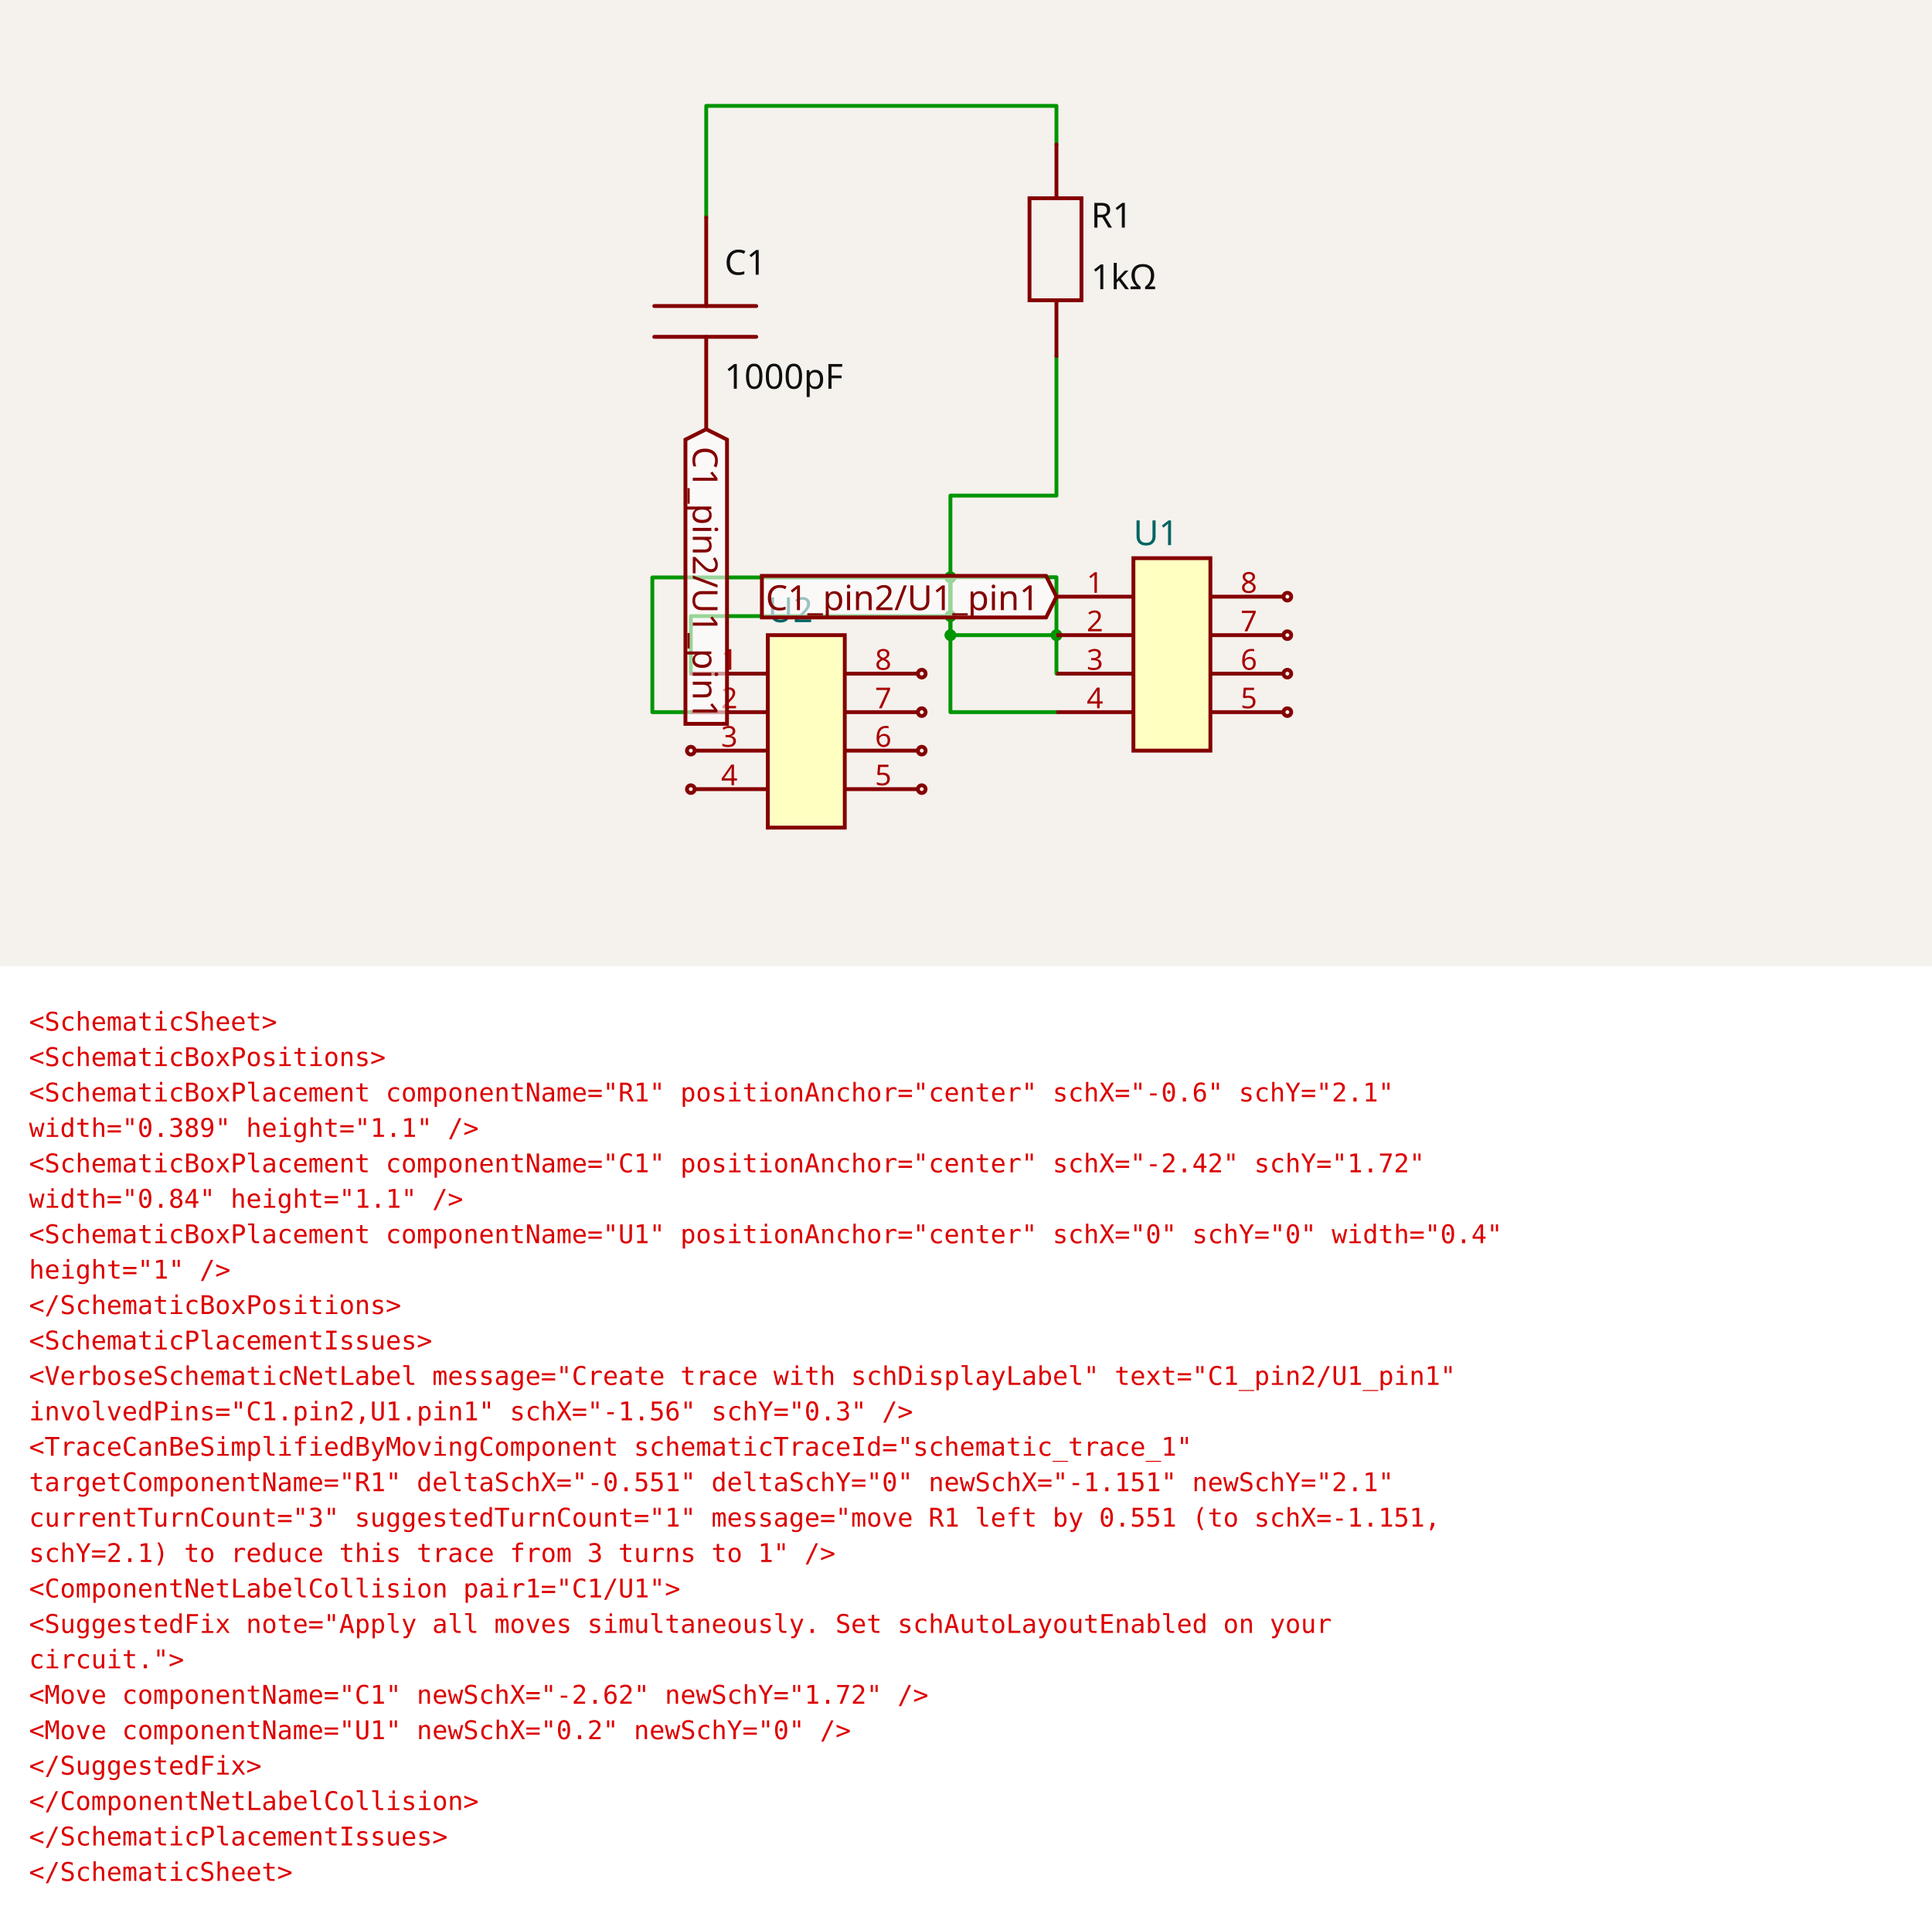
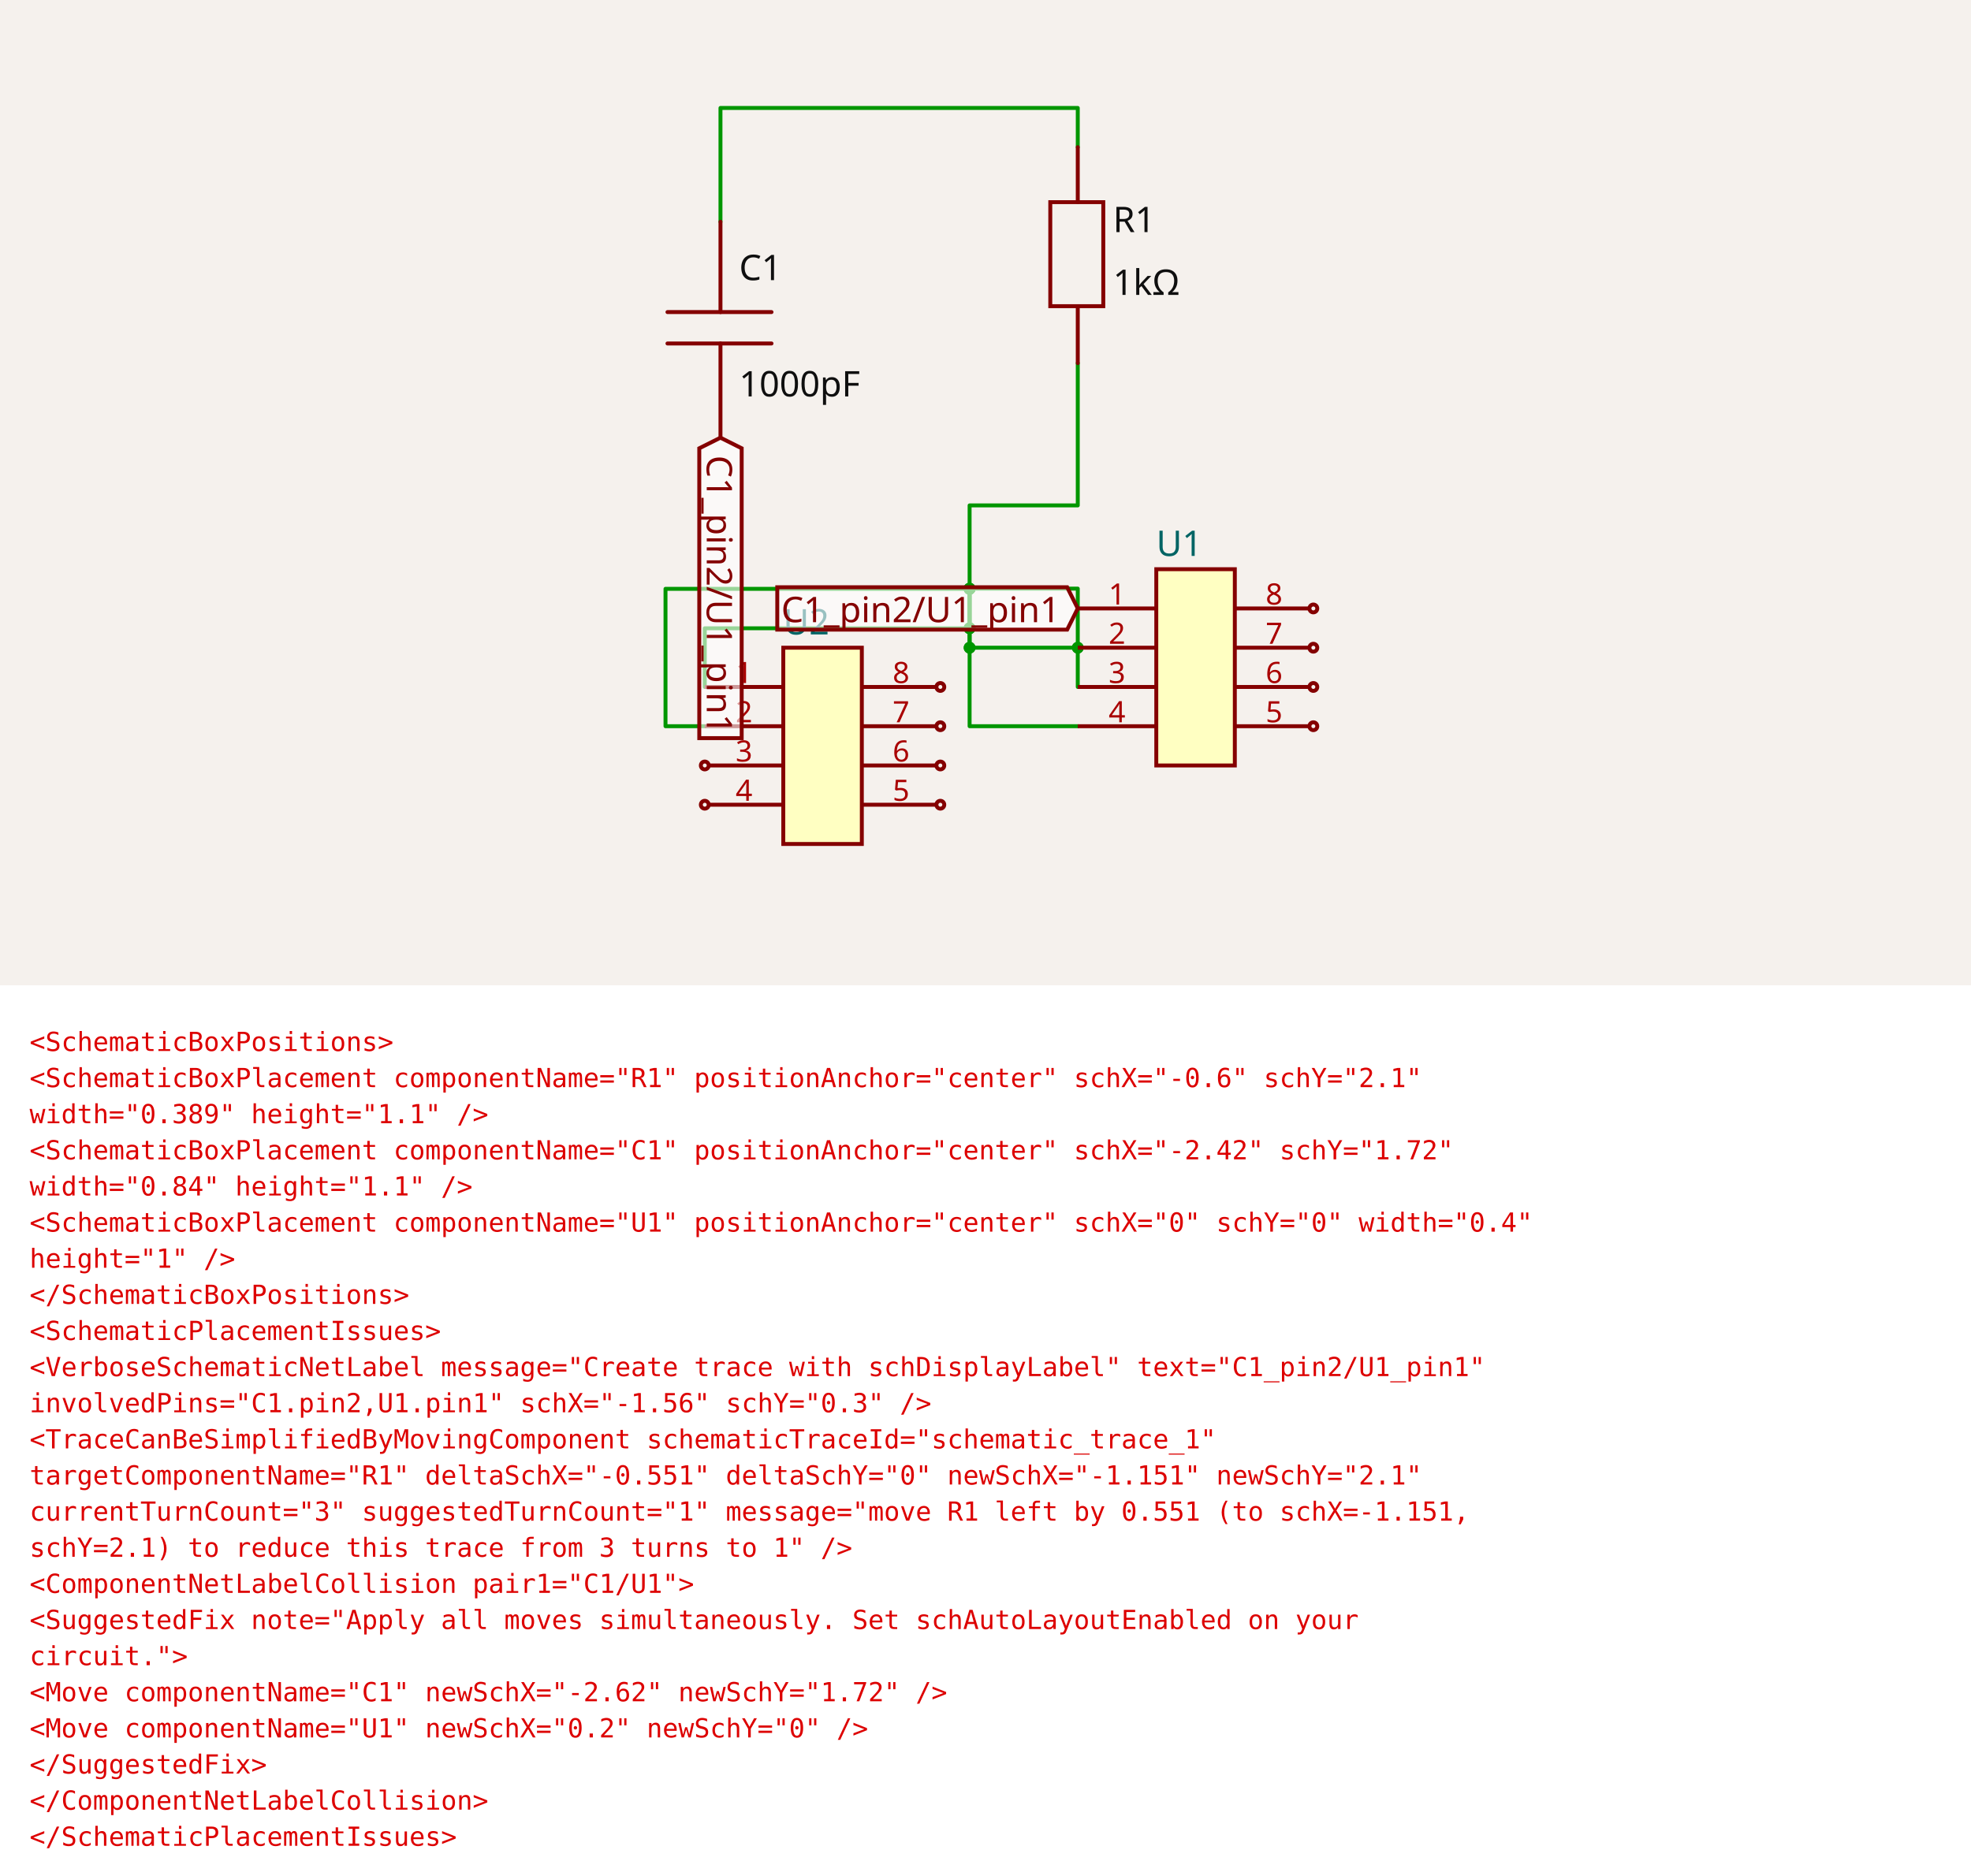
- <svg xmlns="http://www.w3.org/2000/svg" width="1200" height="1186" viewBox="0 0 1200 1186" role="img" aria-label="schematic analysis fixture">
+ <svg xmlns="http://www.w3.org/2000/svg" width="1200" height="1142" viewBox="0 0 1200 1142" role="img" aria-label="schematic analysis fixture">
  <g transform="translate(0, 0)">
    <style>
              .boundary { fill: rgb(245, 241, 237); }
              .schematic-boundary { fill: none; stroke: #fff; }
              .component { fill: none; stroke: rgb(132, 0, 0); }
              .chip { fill: rgb(255, 255, 194); stroke: rgb(132, 0, 0); }
              .component-pin { fill: none; stroke: rgb(132, 0, 0); }
              /* Basic per-trace hover fallback */
              .trace:hover {
                filter: invert(1);
              }
              .trace:hover .trace-crossing-outline {
                opacity: 0;
              }
              .trace:hover .trace-junction {
                filter: invert(1);
              }
              /* Net-hover highlighting: when a trace or its overlays are hovered,
                 invert color for all traces (base + overlays) sharing the same
                 subcircuit connectivity key. Also hide crossing outline during hover. */
              svg:has(:is(g.trace[data-subcircuit-connectivity-map-key="unnamedsubcircuitsubcircuit_source_group_0_connectivity_net0"], g.trace-overlays[data-subcircuit-connectivity-map-key="unnamedsubcircuitsubcircuit_source_group_0_connectivity_net0"]):hover) :is(g.trace[data-subcircuit-connectivity-map-key="unnamedsubcircuitsubcircuit_source_group_0_connectivity_net0"], g.trace-overlays[data-subcircuit-connectivity-map-key="unnamedsubcircuitsubcircuit_source_group_0_connectivity_net0"]) { filter: invert(1); }
svg:has(:is(g.trace[data-subcircuit-connectivity-map-key="unnamedsubcircuitsubcircuit_source_group_0_connectivity_net0"], g.trace-overlays[data-subcircuit-connectivity-map-key="unnamedsubcircuitsubcircuit_source_group_0_connectivity_net0"]):hover) g.trace-overlays[data-subcircuit-connectivity-map-key="unnamedsubcircuitsubcircuit_source_group_0_connectivity_net0"] .trace-crossing-outline { opacity: 0; }
svg:has(:is(g.trace[data-subcircuit-connectivity-map-key="unnamedsubcircuitsubcircuit_source_group_0_connectivity_net2"], g.trace-overlays[data-subcircuit-connectivity-map-key="unnamedsubcircuitsubcircuit_source_group_0_connectivity_net2"]):hover) :is(g.trace[data-subcircuit-connectivity-map-key="unnamedsubcircuitsubcircuit_source_group_0_connectivity_net2"], g.trace-overlays[data-subcircuit-connectivity-map-key="unnamedsubcircuitsubcircuit_source_group_0_connectivity_net2"]) { filter: invert(1); }
svg:has(:is(g.trace[data-subcircuit-connectivity-map-key="unnamedsubcircuitsubcircuit_source_group_0_connectivity_net2"], g.trace-overlays[data-subcircuit-connectivity-map-key="unnamedsubcircuitsubcircuit_source_group_0_connectivity_net2"]):hover) g.trace-overlays[data-subcircuit-connectivity-map-key="unnamedsubcircuitsubcircuit_source_group_0_connectivity_net2"] .trace-crossing-outline { opacity: 0; }
svg:has(:is(g.trace[data-subcircuit-connectivity-map-key="unnamedsubcircuitsubcircuit_source_group_0_connectivity_net3"], g.trace-overlays[data-subcircuit-connectivity-map-key="unnamedsubcircuitsubcircuit_source_group_0_connectivity_net3"]):hover) :is(g.trace[data-subcircuit-connectivity-map-key="unnamedsubcircuitsubcircuit_source_group_0_connectivity_net3"], g.trace-overlays[data-subcircuit-connectivity-map-key="unnamedsubcircuitsubcircuit_source_group_0_connectivity_net3"]) { filter: invert(1); }
svg:has(:is(g.trace[data-subcircuit-connectivity-map-key="unnamedsubcircuitsubcircuit_source_group_0_connectivity_net3"], g.trace-overlays[data-subcircuit-connectivity-map-key="unnamedsubcircuitsubcircuit_source_group_0_connectivity_net3"]):hover) g.trace-overlays[data-subcircuit-connectivity-map-key="unnamedsubcircuitsubcircuit_source_group_0_connectivity_net3"] .trace-crossing-outline { opacity: 0; }
svg:has(:is(g.trace[data-subcircuit-connectivity-map-key="unnamedsubcircuitsubcircuit_source_group_0_connectivity_net4"], g.trace-overlays[data-subcircuit-connectivity-map-key="unnamedsubcircuitsubcircuit_source_group_0_connectivity_net4"]):hover) :is(g.trace[data-subcircuit-connectivity-map-key="unnamedsubcircuitsubcircuit_source_group_0_connectivity_net4"], g.trace-overlays[data-subcircuit-connectivity-map-key="unnamedsubcircuitsubcircuit_source_group_0_connectivity_net4"]) { filter: invert(1); }
svg:has(:is(g.trace[data-subcircuit-connectivity-map-key="unnamedsubcircuitsubcircuit_source_group_0_connectivity_net4"], g.trace-overlays[data-subcircuit-connectivity-map-key="unnamedsubcircuitsubcircuit_source_group_0_connectivity_net4"]):hover) g.trace-overlays[data-subcircuit-connectivity-map-key="unnamedsubcircuitsubcircuit_source_group_0_connectivity_net4"] .trace-crossing-outline { opacity: 0; }
              .text { font-family: sans-serif; fill: rgb(0, 150, 0); }
              .pin-number { fill: rgb(169, 0, 0); }
              .port-label { fill: rgb(0, 100, 100); }
              .component-name { fill: rgb(0, 100, 100); }

            </style>
    <rect class="boundary" x="0" y="0" width="1200" height="600" />
    <g class="trace sch-trace" data-layer="base" data-circuit-json-type="schematic_trace" data-schematic-trace-id="schematic_trace_0" data-subcircuit-connectivity-map-key="unnamedsubcircuitsubcircuit_source_group_0_connectivity_net0">
      <path d="M 438.645 135.06 L 438.645 65.737 L 656.175 65.737 L 656.175 89.641" class="trace-invisible-hover-outline sch-trace-hitbox" stroke="rgb(0, 150, 0)" fill="none" stroke-width="19.124px" stroke-linecap="round" opacity="0" stroke-linejoin="round" />
      <path class="sch-trace-path" d="M 438.645 135.06 L 438.645 65.737 L 656.175 65.737 L 656.175 89.641" stroke="rgb(0, 150, 0)" fill="none" stroke-width="2.39px" stroke-linecap="round" stroke-linejoin="round" />
    </g>
    <g class="trace sch-trace" data-layer="base" data-circuit-json-type="schematic_trace" data-schematic-trace-id="schematic_trace_1" data-subcircuit-connectivity-map-key="unnamedsubcircuitsubcircuit_source_group_0_connectivity_net2">
      <path d="M 656.175 394.422 L 590.319 394.422 L 590.319 307.769 L 656.175 307.769 L 656.175 221.116" class="trace-invisible-hover-outline sch-trace-hitbox" stroke="rgb(0, 150, 0)" fill="none" stroke-width="19.124px" stroke-linecap="round" opacity="0" stroke-linejoin="round" />
      <path class="sch-trace-path" d="M 656.175 394.422 L 590.319 394.422 L 590.319 307.769 L 656.175 307.769 L 656.175 221.116" stroke="rgb(0, 150, 0)" fill="none" stroke-width="2.39px" stroke-linecap="round" stroke-linejoin="round" />
    </g>
    <g class="trace sch-trace" data-layer="base" data-circuit-json-type="schematic_trace" data-schematic-trace-id="schematic_trace_2" data-subcircuit-connectivity-map-key="unnamedsubcircuitsubcircuit_source_group_0_connectivity_net3">
      <path d="M 429.084 418.327 L 429.084 382.59 L 590.319 382.59 L 590.319 358.446 L 656.175 358.446 L 656.175 418.327" class="trace-invisible-hover-outline sch-trace-hitbox" stroke="rgb(0, 150, 0)" fill="none" stroke-width="19.124px" stroke-linecap="round" opacity="0" stroke-linejoin="round" />
      <path class="sch-trace-path" d="M 429.084 418.327 L 429.084 382.59 L 590.319 382.59 L 590.319 358.446 L 656.175 358.446 L 656.175 418.327" stroke="rgb(0, 150, 0)" fill="none" stroke-width="2.39px" stroke-linecap="round" stroke-linejoin="round" />
    </g>
    <g class="trace sch-trace" data-layer="base" data-circuit-json-type="schematic_trace" data-schematic-trace-id="schematic_trace_3" data-subcircuit-connectivity-map-key="unnamedsubcircuitsubcircuit_source_group_0_connectivity_net4">
      <path d="M 429.084 442.231 L 405.179 442.231 L 405.179 358.566 L 590.319 358.566 L 590.319 442.231 L 656.175 442.231" class="trace-invisible-hover-outline sch-trace-hitbox" stroke="rgb(0, 150, 0)" fill="none" stroke-width="19.124px" stroke-linecap="round" opacity="0" stroke-linejoin="round" />
      <path class="sch-trace-path" d="M 429.084 442.231 L 405.179 442.231 L 405.179 358.566 L 590.319 358.566 L 590.319 442.231 L 656.175 442.231" stroke="rgb(0, 150, 0)" fill="none" stroke-width="2.39px" stroke-linecap="round" stroke-linejoin="round" />
    </g>
    <g class="trace-overlays sch-trace-overlays" data-layer="overlay" data-circuit-json-type="schematic_trace" data-schematic-trace-id="schematic_trace_0" data-subcircuit-connectivity-map-key="unnamedsubcircuitsubcircuit_source_group_0_connectivity_net0" />
    <g class="trace-overlays sch-trace-overlays" data-layer="overlay" data-circuit-json-type="schematic_trace" data-schematic-trace-id="schematic_trace_1" data-subcircuit-connectivity-map-key="unnamedsubcircuitsubcircuit_source_group_0_connectivity_net2">
      <circle cx="656.175" cy="394.422" r="3.586" class="trace-junction sch-trace-junction" fill="rgb(0, 150, 0)" />
      <circle cx="590.319" cy="382.59" r="3.586" class="trace-junction sch-trace-junction" fill="rgb(0, 150, 0)" />
      <circle cx="590.319" cy="358.446" r="3.586" class="trace-junction sch-trace-junction" fill="rgb(0, 150, 0)" />
      <circle cx="590.319" cy="394.422" r="3.586" class="trace-junction sch-trace-junction" fill="rgb(0, 150, 0)" />
      <circle cx="590.319" cy="358.566" r="3.586" class="trace-junction sch-trace-junction" fill="rgb(0, 150, 0)" />
    </g>
    <g class="trace-overlays sch-trace-overlays" data-layer="overlay" data-circuit-json-type="schematic_trace" data-schematic-trace-id="schematic_trace_2" data-subcircuit-connectivity-map-key="unnamedsubcircuitsubcircuit_source_group_0_connectivity_net3">
      <circle cx="656.175" cy="394.422" r="3.586" class="trace-junction sch-trace-junction" fill="rgb(0, 150, 0)" />
      <circle cx="590.319" cy="382.59" r="3.586" class="trace-junction sch-trace-junction" fill="rgb(0, 150, 0)" />
      <circle cx="590.319" cy="358.446" r="3.586" class="trace-junction sch-trace-junction" fill="rgb(0, 150, 0)" />
      <circle cx="590.319" cy="358.566" r="3.586" class="trace-junction sch-trace-junction" fill="rgb(0, 150, 0)" />
    </g>
    <g class="trace-overlays sch-trace-overlays" data-layer="overlay" data-circuit-json-type="schematic_trace" data-schematic-trace-id="schematic_trace_3" data-subcircuit-connectivity-map-key="unnamedsubcircuitsubcircuit_source_group_0_connectivity_net4">
      <circle cx="590.319" cy="394.422" r="3.586" class="trace-junction sch-trace-junction" fill="rgb(0, 150, 0)" />
      <circle cx="590.319" cy="358.566" r="3.586" class="trace-junction sch-trace-junction" fill="rgb(0, 150, 0)" />
      <circle cx="590.319" cy="382.59" r="3.586" class="trace-junction sch-trace-junction" fill="rgb(0, 150, 0)" />
    </g>
    <g class="sch-component" data-circuit-json-type="schematic_component" data-schematic-component-id="schematic_component_0">
      <rect class="component-overlay sch-component-overlay" x="639.442" y="89.641" width="32.271" height="131.474" fill="transparent" />
      <path class="sch-component-symbol-path" d="M 656.175 89.641 L 656.175 123.108" stroke="rgb(132, 0, 0)" fill="none" stroke-width="2.39px" stroke-linecap="round" />
      <path class="sch-component-symbol-path" d="M 656.175 186.454 L 656.175 221.116" stroke="rgb(132, 0, 0)" fill="none" stroke-width="2.39px" stroke-linecap="round" />
      <path class="sch-component-symbol-path" d="M 671.713 155.378 L 671.713 186.454 L 639.442 186.454 L 639.442 123.108 L 671.713 123.108 L 671.713 155.378" stroke="rgb(132, 0, 0)" fill="none" stroke-width="2.39px" stroke-linecap="round" />
      <text class="sch-component-name sch-component-text" x="677.624" y="133.865" stroke="rgb(245, 241, 237)" stroke-width="2.39px" paint-order="stroke" fill="rgb(15, 15, 15)" font-family="sans-serif" text-anchor="start" dominant-baseline="middle" font-size="21.514px">R1</text>
      <text class="sch-component-text" x="677.624" y="172.112" fill="rgb(15, 15, 15)" font-family="sans-serif" text-anchor="start" dominant-baseline="middle" font-size="21.514px">1kΩ</text>
    </g>
    <g class="sch-component" data-circuit-json-type="schematic_component" data-schematic-component-id="schematic_component_1">
      <rect class="component-overlay sch-component-overlay" x="406.375" y="135.06" width="63.347" height="131.474" fill="transparent" />
      <path class="sch-component-symbol-path" d="M 438.645 266.534 L 438.645 209.163" stroke="rgb(132, 0, 0)" fill="none" stroke-width="2.39px" stroke-linecap="round" />
      <path class="sch-component-symbol-path" d="M 438.645 190.04 L 438.645 135.06" stroke="rgb(132, 0, 0)" fill="none" stroke-width="2.39px" stroke-linecap="round" />
      <path class="sch-component-symbol-path" d="M 469.721 209.163 L 406.375 209.163" stroke="rgb(132, 0, 0)" fill="none" stroke-width="2.39px" stroke-linecap="round" />
      <path class="sch-component-symbol-path" d="M 469.721 190.04 L 406.375 190.04" stroke="rgb(132, 0, 0)" fill="none" stroke-width="2.39px" stroke-linecap="round" />
      <text class="sch-component-name sch-component-text" x="450" y="176.892" stroke="rgb(245, 241, 237)" stroke-width="2.39px" paint-order="stroke" fill="rgb(15, 15, 15)" font-family="sans-serif" text-anchor="start" dominant-baseline="ideographic" font-size="21.514px">C1</text>
      <text class="sch-component-text" x="450" y="224.701" fill="rgb(15, 15, 15)" font-family="sans-serif" text-anchor="start" dominant-baseline="hanging" font-size="21.514px">1000pF</text>
    </g>
    <g class="sch-component" data-circuit-json-type="schematic_component" data-schematic-component-id="schematic_component_2">
      <rect class="component chip sch-component-body" x="703.984" y="346.614" width="47.809" height="119.522" stroke-width="2.39px" fill="rgb(255, 255, 194)" stroke="rgb(132, 0, 0)" />
      <rect class="component-overlay sch-component-overlay" x="703.984" y="346.614" width="47.809" height="119.522" fill="transparent" />
      <text class="sch-text" x="703.984" y="481.673" fill="#006464" text-anchor="start" dominant-baseline="middle" font-family="sans-serif" font-size="21.514px" transform="rotate(0, 703.9841, 481.6733)" />
      <text class="sch-text" x="703.984" y="331.076" fill="#006464" text-anchor="start" dominant-baseline="middle" font-family="sans-serif" font-size="21.514px" transform="rotate(0, 703.9841, 331.0757)">U1</text>
      <line class="component-pin sch-component-pin sch-port-line" x1="703.984" y1="370.518" x2="656.175" y2="370.518" stroke-width="2.39px" />
      <g class="sch-port" data-schematic-port-id="source_port_4">
        <rect x="653.785" y="368.127" width="4.781" height="4.781" opacity="0" />
      </g>
      <text class="pin-number sch-pin-number" x="680.08" y="368.127" style="font-family: sans-serif;" fill="rgb(169, 0, 0)" text-anchor="middle" dominant-baseline="auto" font-size="17.928px" transform="">1</text>
      <line class="component-pin sch-component-pin sch-port-line" x1="703.984" y1="394.422" x2="656.175" y2="394.422" stroke-width="2.39px" />
      <g class="sch-port" data-schematic-port-id="source_port_5">
        <rect x="653.785" y="392.032" width="4.781" height="4.781" opacity="0" />
      </g>
      <text class="pin-number sch-pin-number" x="680.08" y="392.032" style="font-family: sans-serif;" fill="rgb(169, 0, 0)" text-anchor="middle" dominant-baseline="auto" font-size="17.928px" transform="">2</text>
      <line class="component-pin sch-component-pin sch-port-line" x1="703.984" y1="418.327" x2="656.175" y2="418.327" stroke-width="2.39px" />
      <g class="sch-port" data-schematic-port-id="source_port_6">
        <rect x="653.785" y="415.936" width="4.781" height="4.781" opacity="0" />
      </g>
      <text class="pin-number sch-pin-number" x="680.08" y="415.936" style="font-family: sans-serif;" fill="rgb(169, 0, 0)" text-anchor="middle" dominant-baseline="auto" font-size="17.928px" transform="">3</text>
      <line class="component-pin sch-component-pin sch-port-line" x1="703.984" y1="442.231" x2="656.175" y2="442.231" stroke-width="2.39px" />
      <g class="sch-port" data-schematic-port-id="source_port_7">
        <rect x="653.785" y="439.841" width="4.781" height="4.781" opacity="0" />
      </g>
      <text class="pin-number sch-pin-number" x="680.08" y="439.841" style="font-family: sans-serif;" fill="rgb(169, 0, 0)" text-anchor="middle" dominant-baseline="auto" font-size="17.928px" transform="">4</text>
      <line class="component-pin sch-component-pin sch-port-line" x1="751.793" y1="442.231" x2="797.211" y2="442.231" stroke-width="2.39px" />
      <g class="sch-port" data-schematic-port-id="source_port_8">
        <circle class="component-pin sch-component-pin sch-port-terminal" cx="799.602" cy="442.231" r="2.39" stroke-width="2.39px" />
        <rect x="797.211" y="439.841" width="4.781" height="4.781" opacity="0" />
      </g>
      <text class="pin-number sch-pin-number" x="775.697" y="439.841" style="font-family: sans-serif;" fill="rgb(169, 0, 0)" text-anchor="middle" dominant-baseline="auto" font-size="17.928px" transform="">5</text>
      <line class="component-pin sch-component-pin sch-port-line" x1="751.793" y1="418.327" x2="797.211" y2="418.327" stroke-width="2.39px" />
      <g class="sch-port" data-schematic-port-id="source_port_9">
        <circle class="component-pin sch-component-pin sch-port-terminal" cx="799.602" cy="418.327" r="2.39" stroke-width="2.39px" />
        <rect x="797.211" y="415.936" width="4.781" height="4.781" opacity="0" />
      </g>
      <text class="pin-number sch-pin-number" x="775.697" y="415.936" style="font-family: sans-serif;" fill="rgb(169, 0, 0)" text-anchor="middle" dominant-baseline="auto" font-size="17.928px" transform="">6</text>
      <line class="component-pin sch-component-pin sch-port-line" x1="751.793" y1="394.422" x2="797.211" y2="394.422" stroke-width="2.39px" />
      <g class="sch-port" data-schematic-port-id="source_port_10">
        <circle class="component-pin sch-component-pin sch-port-terminal" cx="799.602" cy="394.422" r="2.39" stroke-width="2.39px" />
        <rect x="797.211" y="392.032" width="4.781" height="4.781" opacity="0" />
      </g>
      <text class="pin-number sch-pin-number" x="775.697" y="392.032" style="font-family: sans-serif;" fill="rgb(169, 0, 0)" text-anchor="middle" dominant-baseline="auto" font-size="17.928px" transform="">7</text>
      <line class="component-pin sch-component-pin sch-port-line" x1="751.793" y1="370.518" x2="797.211" y2="370.518" stroke-width="2.39px" />
      <g class="sch-port" data-schematic-port-id="source_port_11">
        <circle class="component-pin sch-component-pin sch-port-terminal" cx="799.602" cy="370.518" r="2.39" stroke-width="2.39px" />
        <rect x="797.211" y="368.127" width="4.781" height="4.781" opacity="0" />
      </g>
      <text class="pin-number sch-pin-number" x="775.697" y="368.127" style="font-family: sans-serif;" fill="rgb(169, 0, 0)" text-anchor="middle" dominant-baseline="auto" font-size="17.928px" transform="">8</text>
    </g>
    <g class="sch-component" data-circuit-json-type="schematic_component" data-schematic-component-id="schematic_component_3">
      <rect class="component chip sch-component-body" x="476.892" y="394.422" width="47.809" height="119.522" stroke-width="2.39px" fill="rgb(255, 255, 194)" stroke="rgb(132, 0, 0)" />
      <rect class="component-overlay sch-component-overlay" x="476.892" y="394.422" width="47.809" height="119.522" fill="transparent" />
      <text class="sch-text" x="476.892" y="529.482" fill="#006464" text-anchor="start" dominant-baseline="middle" font-family="sans-serif" font-size="21.514px" transform="rotate(0, 476.8924, 529.4821)" />
      <text class="sch-text" x="476.892" y="378.884" fill="#006464" text-anchor="start" dominant-baseline="middle" font-family="sans-serif" font-size="21.514px" transform="rotate(0, 476.8924, 378.8845)">U2</text>
      <line class="component-pin sch-component-pin sch-port-line" x1="476.892" y1="418.327" x2="429.084" y2="418.327" stroke-width="2.39px" />
      <g class="sch-port" data-schematic-port-id="source_port_12">
        <rect x="426.693" y="415.936" width="4.781" height="4.781" opacity="0" />
      </g>
      <text class="pin-number sch-pin-number" x="452.988" y="415.936" style="font-family: sans-serif;" fill="rgb(169, 0, 0)" text-anchor="middle" dominant-baseline="auto" font-size="17.928px" transform="">1</text>
      <line class="component-pin sch-component-pin sch-port-line" x1="476.892" y1="442.231" x2="429.084" y2="442.231" stroke-width="2.39px" />
      <g class="sch-port" data-schematic-port-id="source_port_13">
        <rect x="426.693" y="439.841" width="4.781" height="4.781" opacity="0" />
      </g>
      <text class="pin-number sch-pin-number" x="452.988" y="439.841" style="font-family: sans-serif;" fill="rgb(169, 0, 0)" text-anchor="middle" dominant-baseline="auto" font-size="17.928px" transform="">2</text>
      <line class="component-pin sch-component-pin sch-port-line" x1="476.892" y1="466.135" x2="431.474" y2="466.135" stroke-width="2.39px" />
      <g class="sch-port" data-schematic-port-id="source_port_14">
        <circle class="component-pin sch-component-pin sch-port-terminal" cx="429.084" cy="466.135" r="2.39" stroke-width="2.39px" />
        <rect x="426.693" y="463.745" width="4.781" height="4.781" opacity="0" />
      </g>
      <text class="pin-number sch-pin-number" x="452.988" y="463.745" style="font-family: sans-serif;" fill="rgb(169, 0, 0)" text-anchor="middle" dominant-baseline="auto" font-size="17.928px" transform="">3</text>
      <line class="component-pin sch-component-pin sch-port-line" x1="476.892" y1="490.04" x2="431.474" y2="490.04" stroke-width="2.39px" />
      <g class="sch-port" data-schematic-port-id="source_port_15">
        <circle class="component-pin sch-component-pin sch-port-terminal" cx="429.084" cy="490.04" r="2.39" stroke-width="2.39px" />
        <rect x="426.693" y="487.649" width="4.781" height="4.781" opacity="0" />
      </g>
      <text class="pin-number sch-pin-number" x="452.988" y="487.649" style="font-family: sans-serif;" fill="rgb(169, 0, 0)" text-anchor="middle" dominant-baseline="auto" font-size="17.928px" transform="">4</text>
      <line class="component-pin sch-component-pin sch-port-line" x1="524.701" y1="490.04" x2="570.12" y2="490.04" stroke-width="2.39px" />
      <g class="sch-port" data-schematic-port-id="source_port_16">
        <circle class="component-pin sch-component-pin sch-port-terminal" cx="572.51" cy="490.04" r="2.39" stroke-width="2.39px" />
        <rect x="570.12" y="487.649" width="4.781" height="4.781" opacity="0" />
      </g>
      <text class="pin-number sch-pin-number" x="548.606" y="487.649" style="font-family: sans-serif;" fill="rgb(169, 0, 0)" text-anchor="middle" dominant-baseline="auto" font-size="17.928px" transform="">5</text>
      <line class="component-pin sch-component-pin sch-port-line" x1="524.701" y1="466.135" x2="570.12" y2="466.135" stroke-width="2.39px" />
      <g class="sch-port" data-schematic-port-id="source_port_17">
        <circle class="component-pin sch-component-pin sch-port-terminal" cx="572.51" cy="466.135" r="2.39" stroke-width="2.39px" />
        <rect x="570.12" y="463.745" width="4.781" height="4.781" opacity="0" />
      </g>
      <text class="pin-number sch-pin-number" x="548.606" y="463.745" style="font-family: sans-serif;" fill="rgb(169, 0, 0)" text-anchor="middle" dominant-baseline="auto" font-size="17.928px" transform="">6</text>
      <line class="component-pin sch-component-pin sch-port-line" x1="524.701" y1="442.231" x2="570.12" y2="442.231" stroke-width="2.39px" />
      <g class="sch-port" data-schematic-port-id="source_port_18">
        <circle class="component-pin sch-component-pin sch-port-terminal" cx="572.51" cy="442.231" r="2.39" stroke-width="2.39px" />
        <rect x="570.12" y="439.841" width="4.781" height="4.781" opacity="0" />
      </g>
      <text class="pin-number sch-pin-number" x="548.606" y="439.841" style="font-family: sans-serif;" fill="rgb(169, 0, 0)" text-anchor="middle" dominant-baseline="auto" font-size="17.928px" transform="">7</text>
      <line class="component-pin sch-component-pin sch-port-line" x1="524.701" y1="418.327" x2="570.12" y2="418.327" stroke-width="2.39px" />
      <g class="sch-port" data-schematic-port-id="source_port_19">
        <circle class="component-pin sch-component-pin sch-port-terminal" cx="572.51" cy="418.327" r="2.39" stroke-width="2.39px" />
        <rect x="570.12" y="415.936" width="4.781" height="4.781" opacity="0" />
      </g>
      <text class="pin-number sch-pin-number" x="548.606" y="415.936" style="font-family: sans-serif;" fill="rgb(169, 0, 0)" text-anchor="middle" dominant-baseline="auto" font-size="17.928px" transform="">8</text>
    </g>
    <g class="schematic-port-hover sch-port-hover" data-schematic-port-id="source_port_0">
      <circle cx="656.175" cy="89.641" r="4.781" fill="red" opacity="0" />
    </g>
    <g class="schematic-port-hover sch-port-hover" data-schematic-port-id="source_port_1">
      <circle cx="656.175" cy="221.116" r="4.781" fill="red" opacity="0" />
    </g>
    <g class="schematic-port-hover sch-port-hover" data-schematic-port-id="source_port_2">
      <circle cx="438.645" cy="135.06" r="4.781" fill="red" opacity="0" />
    </g>
    <g class="schematic-port-hover sch-port-hover" data-schematic-port-id="source_port_3">
      <circle cx="438.645" cy="266.534" r="4.781" fill="red" opacity="0" />
    </g>
    <g class="schematic-port-hover sch-port-hover" data-schematic-port-id="source_port_4">
      <circle cx="656.175" cy="370.518" r="4.781" fill="red" opacity="0" />
    </g>
    <g class="schematic-port-hover sch-port-hover" data-schematic-port-id="source_port_5">
      <circle cx="656.175" cy="394.422" r="4.781" fill="red" opacity="0" />
    </g>
    <g class="schematic-port-hover sch-port-hover" data-schematic-port-id="source_port_6">
      <circle cx="656.175" cy="418.327" r="4.781" fill="red" opacity="0" />
    </g>
    <g class="schematic-port-hover sch-port-hover" data-schematic-port-id="source_port_7">
      <circle cx="656.175" cy="442.231" r="4.781" fill="red" opacity="0" />
    </g>
    <g class="schematic-port-hover sch-port-hover" data-schematic-port-id="source_port_8">
      <circle cx="799.602" cy="442.231" r="4.781" fill="red" opacity="0" />
    </g>
    <g class="schematic-port-hover sch-port-hover" data-schematic-port-id="source_port_9">
      <circle cx="799.602" cy="418.327" r="4.781" fill="red" opacity="0" />
    </g>
    <g class="schematic-port-hover sch-port-hover" data-schematic-port-id="source_port_10">
      <circle cx="799.602" cy="394.422" r="4.781" fill="red" opacity="0" />
    </g>
    <g class="schematic-port-hover sch-port-hover" data-schematic-port-id="source_port_11">
      <circle cx="799.602" cy="370.518" r="4.781" fill="red" opacity="0" />
    </g>
    <g class="schematic-port-hover sch-port-hover" data-schematic-port-id="source_port_12">
      <circle cx="429.084" cy="418.327" r="4.781" fill="red" opacity="0" />
    </g>
    <g class="schematic-port-hover sch-port-hover" data-schematic-port-id="source_port_13">
      <circle cx="429.084" cy="442.231" r="4.781" fill="red" opacity="0" />
    </g>
    <g class="schematic-port-hover sch-port-hover" data-schematic-port-id="source_port_14">
      <circle cx="429.084" cy="466.135" r="4.781" fill="red" opacity="0" />
    </g>
    <g class="schematic-port-hover sch-port-hover" data-schematic-port-id="source_port_15">
      <circle cx="429.084" cy="490.04" r="4.781" fill="red" opacity="0" />
    </g>
    <g class="schematic-port-hover sch-port-hover" data-schematic-port-id="source_port_16">
      <circle cx="572.51" cy="490.04" r="4.781" fill="red" opacity="0" />
    </g>
    <g class="schematic-port-hover sch-port-hover" data-schematic-port-id="source_port_17">
      <circle cx="572.51" cy="466.135" r="4.781" fill="red" opacity="0" />
    </g>
    <g class="schematic-port-hover sch-port-hover" data-schematic-port-id="source_port_18">
      <circle cx="572.51" cy="442.231" r="4.781" fill="red" opacity="0" />
    </g>
    <g class="schematic-port-hover sch-port-hover" data-schematic-port-id="source_port_19">
      <circle cx="572.51" cy="418.327" r="4.781" fill="red" opacity="0" />
    </g>
    <path class="net-label sch-net-label" d="     M 656.175,370.518     L 649.721,383.426     L 473.227,383.426     L 473.227,357.61     L 649.721,357.61     Z   " fill="rgba(255, 255, 255, 0.6)" stroke="rgb(132, 0, 0)" stroke-width="2.39px" />
    <text class="net-label-text sch-net-label-text" x="645.418" y="370.518" fill="rgb(132, 0, 0)" text-anchor="end" dominant-baseline="central" font-family="sans-serif" font-variant-numeric="tabular-nums" font-size="21.514px" transform="">C1_pin2/U1_pin1</text>
    <path class="net-label sch-net-label" d="     M 438.645,266.534     L 451.554,272.988     L 451.554,449.482     L 425.737,449.482     L 425.737,272.988     Z   " fill="rgba(255, 255, 255, 0.6)" stroke="rgb(132, 0, 0)" stroke-width="2.39px" />
    <text class="net-label-text sch-net-label-text" x="438.645" y="277.291" fill="rgb(132, 0, 0)" text-anchor="start" dominant-baseline="central" font-family="sans-serif" font-variant-numeric="tabular-nums" font-size="21.514px" transform="rotate(90 438.6454 277.2908)">C1_pin2/U1_pin1</text>
  </g>
  <g transform="translate(0, 600) scale(1, 1) translate(0, 0)">
    <rect width="100%" height="100%" fill="#fff" />
    <text x="18" y="40" fill="#d00" font-family="Menlo, Consolas, monospace" font-size="16">
-       <tspan x="18" dy="0">&lt;SchematicSheet&gt;</tspan>
-       <tspan x="18" dy="22">&lt;SchematicBoxPositions&gt;</tspan>
+       <tspan x="18" dy="0">&lt;SchematicBoxPositions&gt;</tspan>
      <tspan x="18" dy="22">&lt;SchematicBoxPlacement componentName="R1" positionAnchor="center" schX="-0.6" schY="2.1"</tspan>
      <tspan x="18" dy="22">  width="0.389" height="1.1" /&gt;</tspan>
      <tspan x="18" dy="22">&lt;SchematicBoxPlacement componentName="C1" positionAnchor="center" schX="-2.42" schY="1.72"</tspan>
      <tspan x="18" dy="22">  width="0.84" height="1.1" /&gt;</tspan>
      <tspan x="18" dy="22">&lt;SchematicBoxPlacement componentName="U1" positionAnchor="center" schX="0" schY="0" width="0.4"</tspan>
      <tspan x="18" dy="22">  height="1" /&gt;</tspan>
      <tspan x="18" dy="22">&lt;/SchematicBoxPositions&gt;</tspan>
      <tspan x="18" dy="22">&lt;SchematicPlacementIssues&gt;</tspan>
      <tspan x="18" dy="22">&lt;VerboseSchematicNetLabel message="Create trace with schDisplayLabel" text="C1_pin2/U1_pin1"</tspan>
      <tspan x="18" dy="22">  involvedPins="C1.pin2,U1.pin1" schX="-1.56" schY="0.3" /&gt;</tspan>
      <tspan x="18" dy="22">&lt;TraceCanBeSimplifiedByMovingComponent schematicTraceId="schematic_trace_1"</tspan>
      <tspan x="18" dy="22">  targetComponentName="R1" deltaSchX="-0.551" deltaSchY="0" newSchX="-1.151" newSchY="2.1"</tspan>
      <tspan x="18" dy="22">  currentTurnCount="3" suggestedTurnCount="1" message="move R1 left by 0.551 (to schX=-1.151,</tspan>
      <tspan x="18" dy="22">  schY=2.1) to reduce this trace from 3 turns to 1" /&gt;</tspan>
      <tspan x="18" dy="22">&lt;ComponentNetLabelCollision pair1="C1/U1"&gt;</tspan>
      <tspan x="18" dy="22">  &lt;SuggestedFix note="Apply all moves simultaneously. Set schAutoLayoutEnabled on your</tspan>
      <tspan x="18" dy="22">  circuit."&gt;</tspan>
      <tspan x="18" dy="22">    &lt;Move componentName="C1" newSchX="-2.62" newSchY="1.72" /&gt;</tspan>
      <tspan x="18" dy="22">    &lt;Move componentName="U1" newSchX="0.2" newSchY="0" /&gt;</tspan>
      <tspan x="18" dy="22">  &lt;/SuggestedFix&gt;</tspan>
      <tspan x="18" dy="22">&lt;/ComponentNetLabelCollision&gt;</tspan>
      <tspan x="18" dy="22">&lt;/SchematicPlacementIssues&gt;</tspan>
-       <tspan x="18" dy="22">&lt;/SchematicSheet&gt;</tspan>
    </text>
  </g>
</svg>
